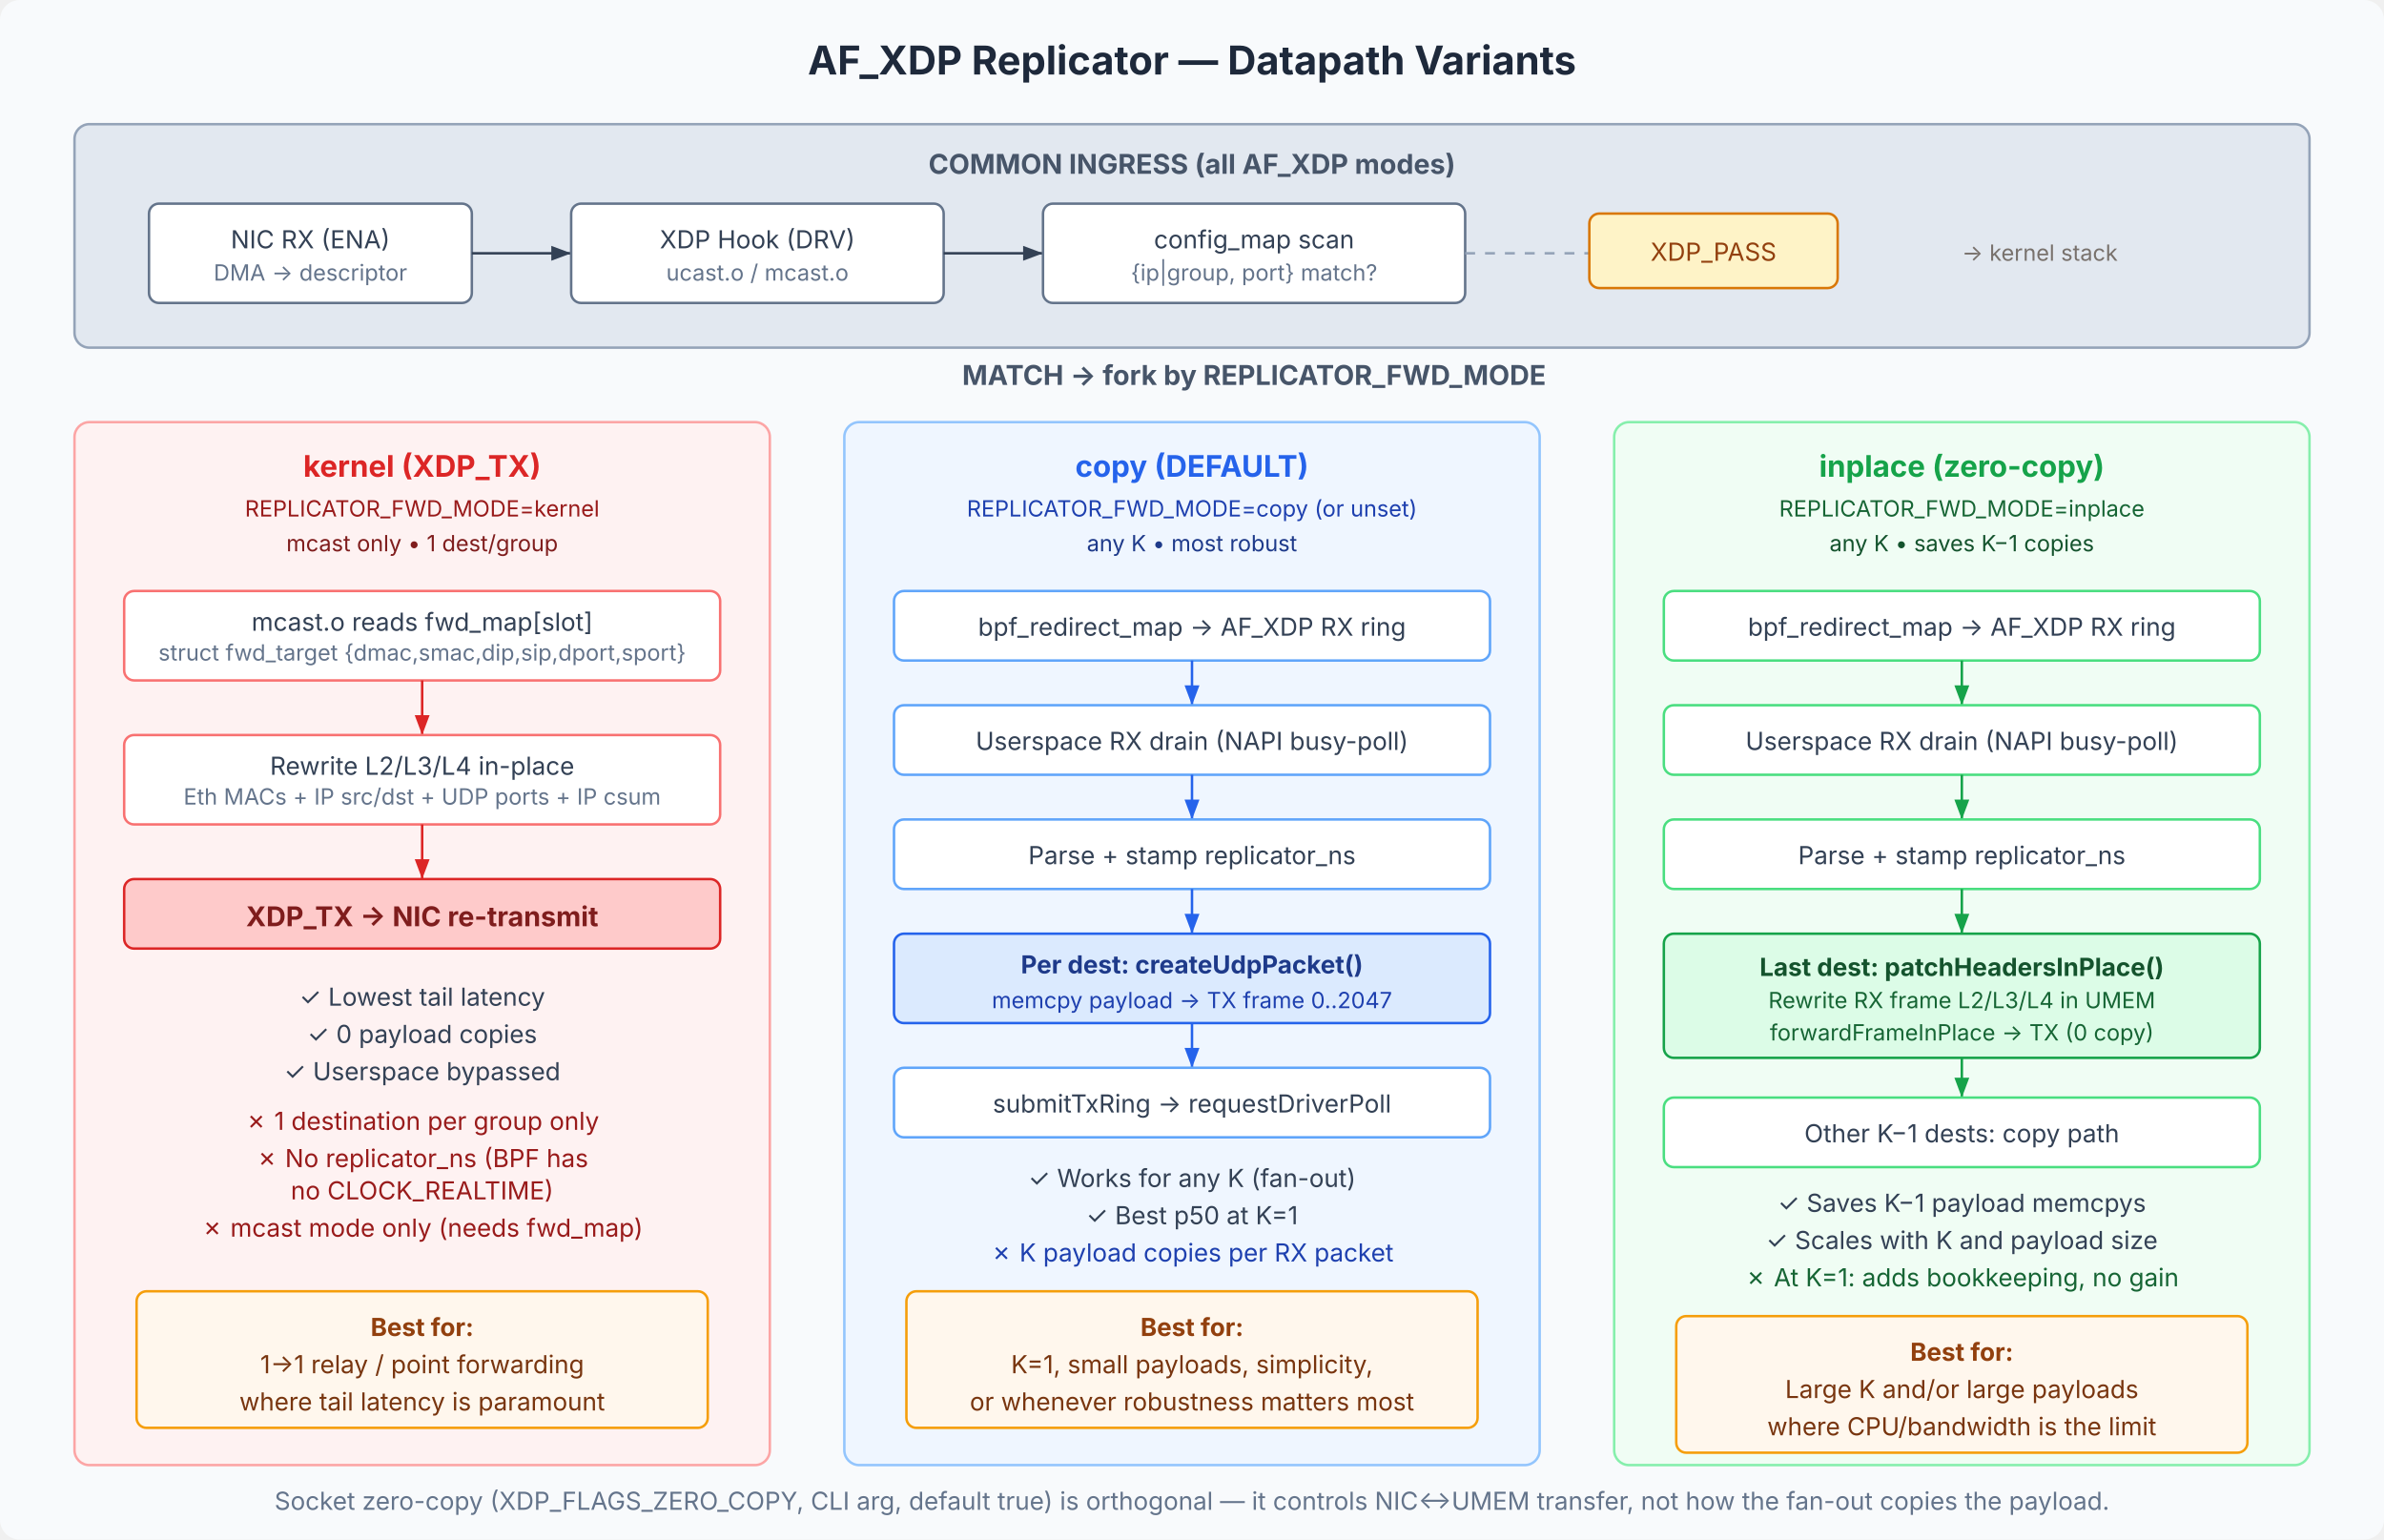
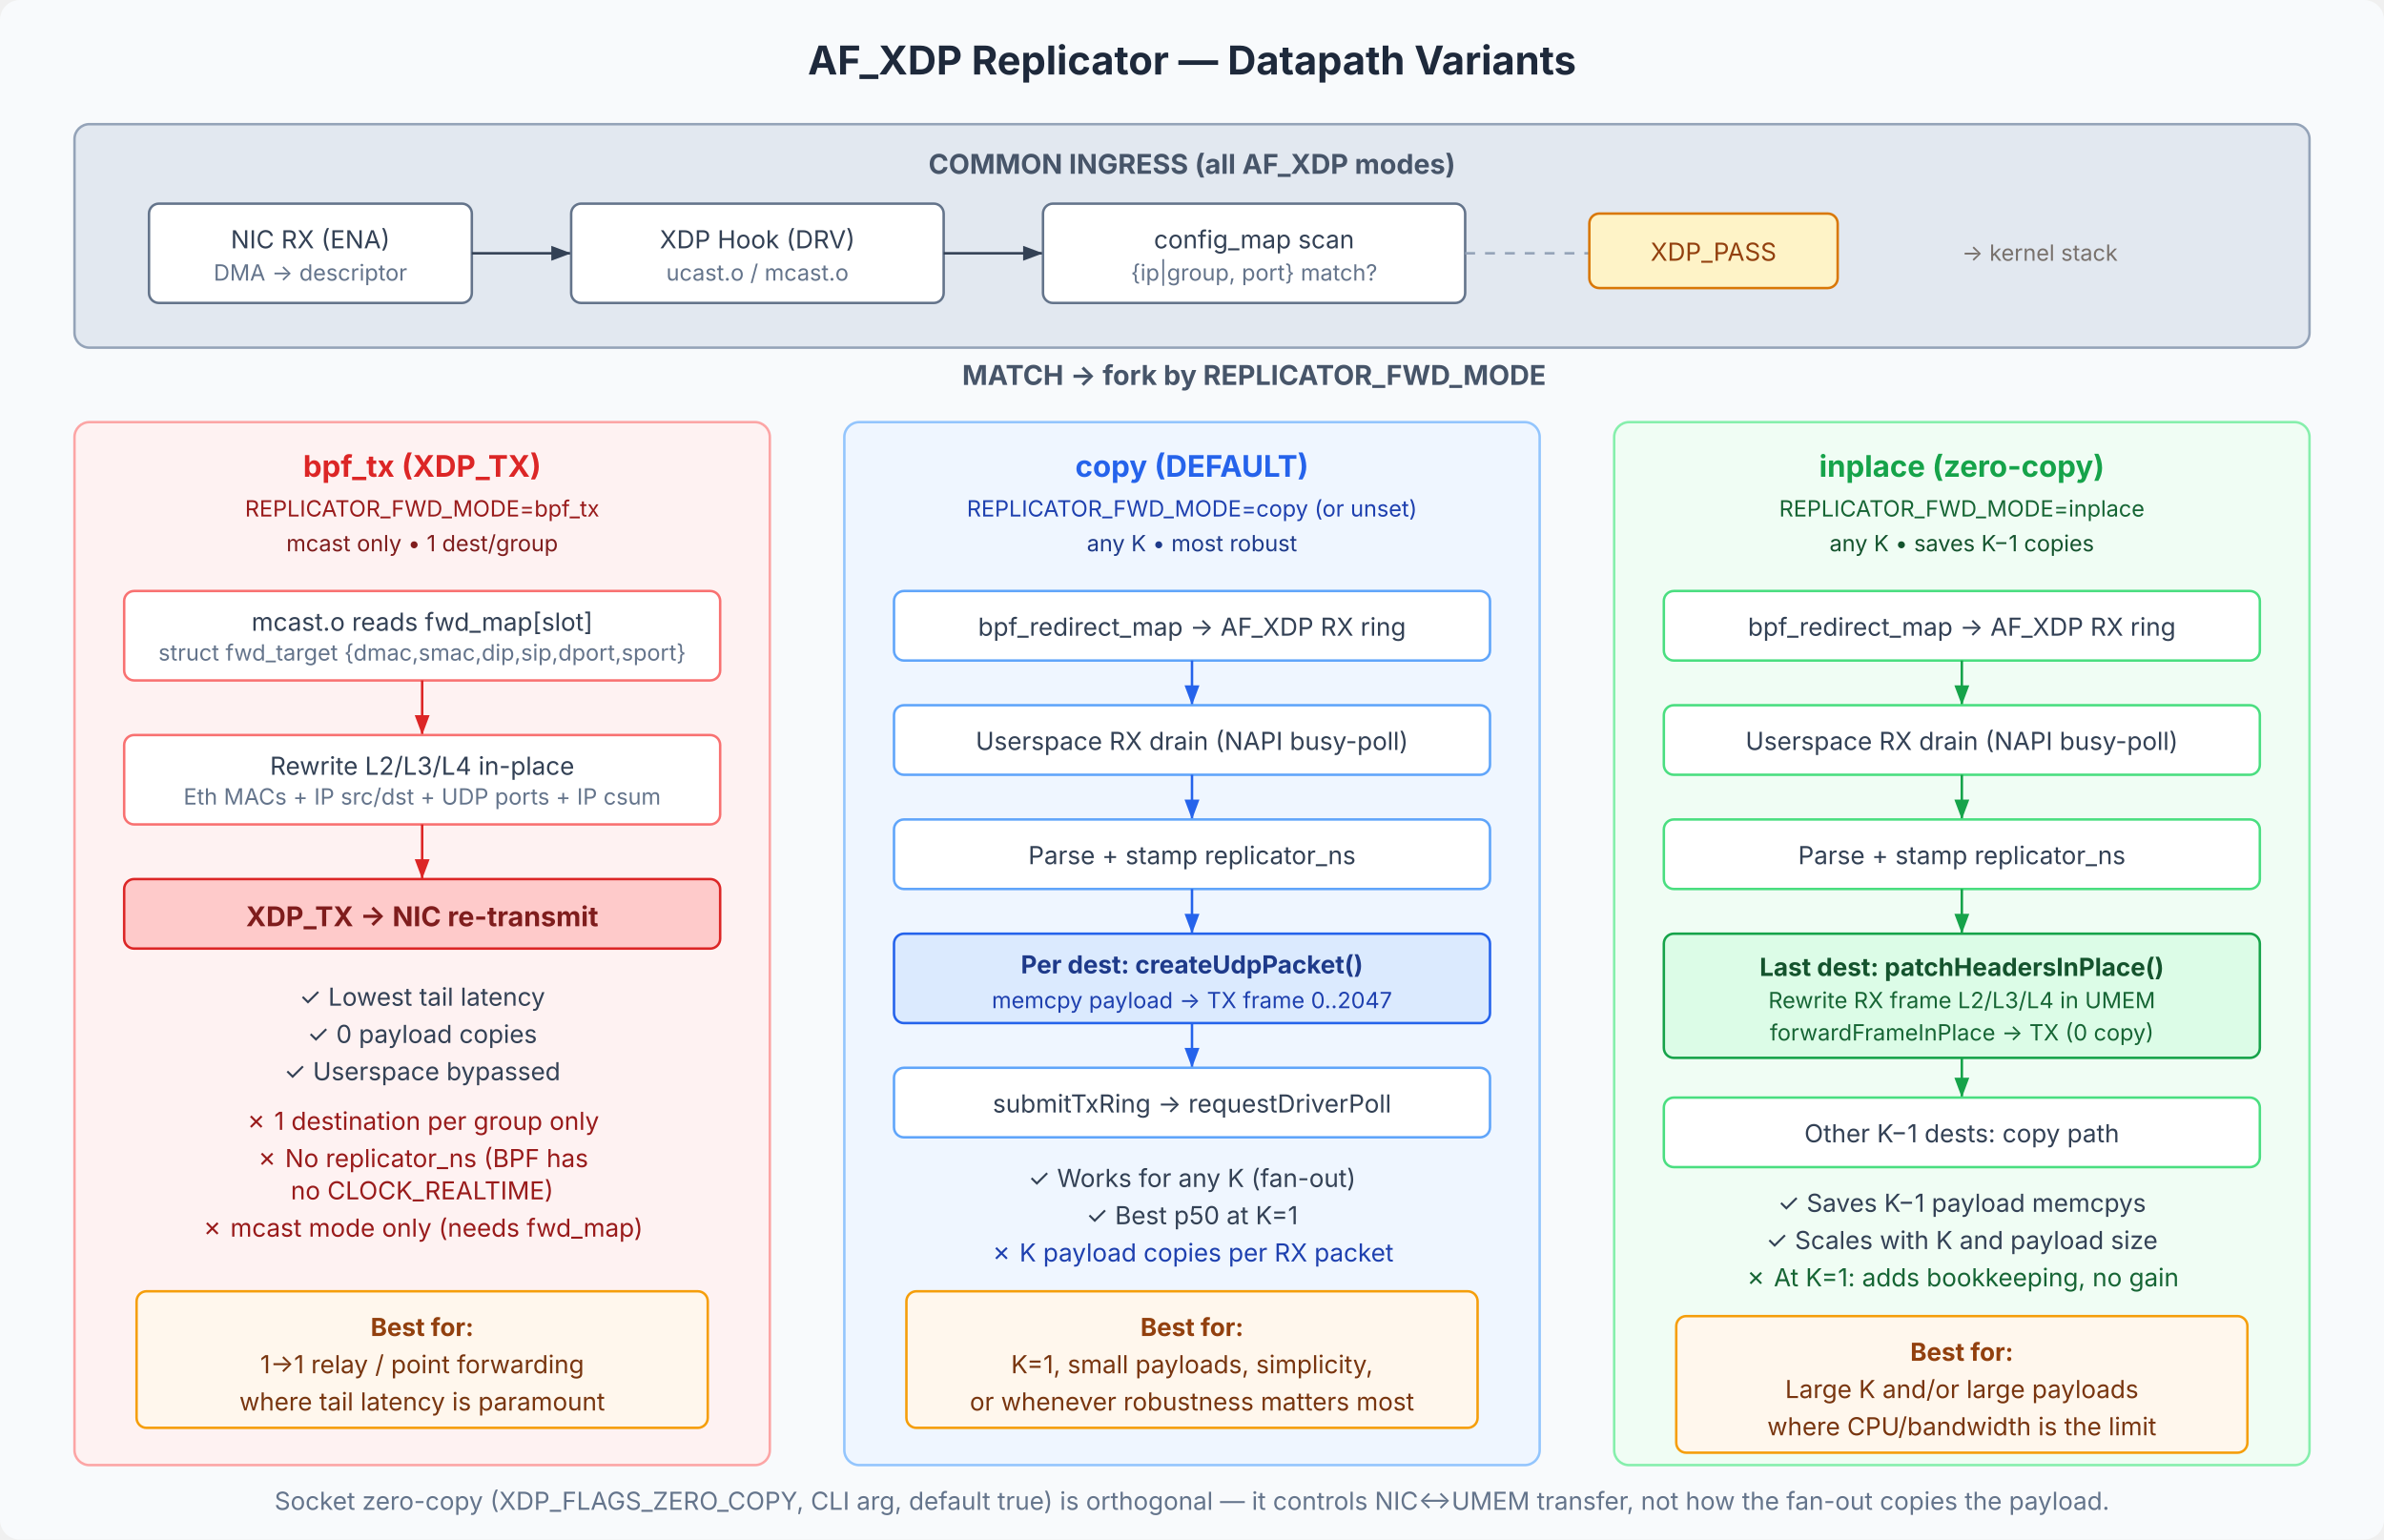
<svg xmlns="http://www.w3.org/2000/svg" viewBox="0 0 960 620" font-family="system-ui, -apple-system, sans-serif" font-size="12">
  <defs>
    <marker id="arrow" markerWidth="8" markerHeight="6" refX="8" refY="3" orient="auto">
      <path d="M0,0 L8,3 L0,6 Z" fill="#334155" />
    </marker>
    <marker id="arrow-blue" markerWidth="8" markerHeight="6" refX="8" refY="3" orient="auto">
      <path d="M0,0 L8,3 L0,6 Z" fill="#2563eb" />
    </marker>
    <marker id="arrow-green" markerWidth="8" markerHeight="6" refX="8" refY="3" orient="auto">
      <path d="M0,0 L8,3 L0,6 Z" fill="#16a34a" />
    </marker>
    <marker id="arrow-orange" markerWidth="8" markerHeight="6" refX="8" refY="3" orient="auto">
      <path d="M0,0 L8,3 L0,6 Z" fill="#d97706" />
    </marker>
    <marker id="arrow-red" markerWidth="8" markerHeight="6" refX="8" refY="3" orient="auto">
      <path d="M0,0 L8,3 L0,6 Z" fill="#dc2626" />
    </marker>
  </defs>
  <rect width="960" height="620" fill="#f8fafc" rx="8" />
  <text x="480" y="30" text-anchor="middle" font-size="16" font-weight="bold" fill="#1e293b">AF_XDP Replicator — Datapath Variants</text>
  <rect x="30" y="50" width="900" height="90" rx="6" fill="#e2e8f0" stroke="#94a3b8" />
  <text x="480" y="70" text-anchor="middle" font-size="11" font-weight="bold" fill="#475569">COMMON INGRESS (all AF_XDP modes)</text>
  <rect x="60" y="82" width="130" height="40" rx="4" fill="#fff" stroke="#64748b" />
  <text x="125" y="100" text-anchor="middle" font-size="10" fill="#334155">NIC RX (ENA)</text>
  <text x="125" y="113" text-anchor="middle" font-size="9" fill="#64748b">DMA → descriptor</text>
  <line x1="190" y1="102" x2="230" y2="102" stroke="#334155" marker-end="url(#arrow)" />
  <rect x="230" y="82" width="150" height="40" rx="4" fill="#fff" stroke="#64748b" />
  <text x="305" y="100" text-anchor="middle" font-size="10" fill="#334155">XDP Hook (DRV)</text>
  <text x="305" y="113" text-anchor="middle" font-size="9" fill="#64748b">ucast.o / mcast.o</text>
  <line x1="380" y1="102" x2="420" y2="102" stroke="#334155" marker-end="url(#arrow)" />
  <rect x="420" y="82" width="170" height="40" rx="4" fill="#fff" stroke="#64748b" />
  <text x="505" y="100" text-anchor="middle" font-size="10" fill="#334155">config_map scan</text>
  <text x="505" y="113" text-anchor="middle" font-size="9" fill="#64748b">{ip|group, port} match?</text>
  <line x1="590" y1="102" x2="640" y2="102" stroke="#94a3b8" stroke-dasharray="4" />
  <rect x="640" y="86" width="100" height="30" rx="4" fill="#fef3c7" stroke="#d97706" />
  <text x="690" y="105" text-anchor="middle" font-size="10" fill="#92400e">XDP_PASS</text>
  <text x="790" y="105" font-size="9" fill="#78716c">→ kernel stack</text>
  <text x="505" y="155" text-anchor="middle" font-size="11" font-weight="bold" fill="#475569">MATCH → fork by REPLICATOR_FWD_MODE</text>
  <rect x="30" y="170" width="280" height="420" rx="6" fill="#fef2f2" stroke="#fca5a5" />
-   <text x="170" y="192" text-anchor="middle" font-size="12" font-weight="bold" fill="#dc2626">kernel (XDP_TX)</text>
-   <text x="170" y="208" text-anchor="middle" font-size="9" fill="#991b1b">REPLICATOR_FWD_MODE=kernel</text>
+   <text x="170" y="192" text-anchor="middle" font-size="12" font-weight="bold" fill="#dc2626">bpf_tx (XDP_TX)</text>
+   <text x="170" y="208" text-anchor="middle" font-size="9" fill="#991b1b">REPLICATOR_FWD_MODE=bpf_tx</text>
  <text x="170" y="222" text-anchor="middle" font-size="9" fill="#7f1d1d">mcast only • 1 dest/group</text>
  <rect x="50" y="238" width="240" height="36" rx="4" fill="#fff" stroke="#f87171" />
  <text x="170" y="254" text-anchor="middle" font-size="10" fill="#334155">mcast.o reads fwd_map[slot]</text>
  <text x="170" y="266" text-anchor="middle" font-size="9" fill="#64748b">struct fwd_target {dmac,smac,dip,sip,dport,sport}</text>
  <line x1="170" y1="274" x2="170" y2="296" stroke="#dc2626" marker-end="url(#arrow-red)" />
  <rect x="50" y="296" width="240" height="36" rx="4" fill="#fff" stroke="#f87171" />
  <text x="170" y="312" text-anchor="middle" font-size="10" fill="#334155">Rewrite L2/L3/L4 in-place</text>
  <text x="170" y="324" text-anchor="middle" font-size="9" fill="#64748b">Eth MACs + IP src/dst + UDP ports + IP csum</text>
  <line x1="170" y1="332" x2="170" y2="354" stroke="#dc2626" marker-end="url(#arrow-red)" />
  <rect x="50" y="354" width="240" height="28" rx="4" fill="#fecaca" stroke="#dc2626" />
  <text x="170" y="373" text-anchor="middle" font-size="11" font-weight="bold" fill="#7f1d1d">XDP_TX → NIC re-transmit</text>
  <text x="170" y="405" text-anchor="middle" font-size="10" fill="#334155">✓ Lowest tail latency</text>
  <text x="170" y="420" text-anchor="middle" font-size="10" fill="#334155">✓ 0 payload copies</text>
  <text x="170" y="435" text-anchor="middle" font-size="10" fill="#334155">✓ Userspace bypassed</text>
  <text x="170" y="455" text-anchor="middle" font-size="10" fill="#991b1b">✗ 1 destination per group only</text>
  <text x="170" y="470" text-anchor="middle" font-size="10" fill="#991b1b">✗ No replicator_ns (BPF has</text>
  <text x="170" y="483" text-anchor="middle" font-size="10" fill="#991b1b">   no CLOCK_REALTIME)</text>
  <text x="170" y="498" text-anchor="middle" font-size="10" fill="#991b1b">✗ mcast mode only (needs fwd_map)</text>
  <rect x="55" y="520" width="230" height="55" rx="4" fill="#fff7ed" stroke="#f59e0b" />
  <text x="170" y="538" text-anchor="middle" font-size="10" font-weight="bold" fill="#92400e">Best for:</text>
  <text x="170" y="553" text-anchor="middle" font-size="10" fill="#78350f">1→1 relay / point forwarding</text>
  <text x="170" y="568" text-anchor="middle" font-size="10" fill="#78350f">where tail latency is paramount</text>
  <rect x="340" y="170" width="280" height="420" rx="6" fill="#eff6ff" stroke="#93c5fd" />
  <text x="480" y="192" text-anchor="middle" font-size="12" font-weight="bold" fill="#2563eb">copy (DEFAULT)</text>
  <text x="480" y="208" text-anchor="middle" font-size="9" fill="#1e40af">REPLICATOR_FWD_MODE=copy (or unset)</text>
  <text x="480" y="222" text-anchor="middle" font-size="9" fill="#1e3a8a">any K • most robust</text>
  <rect x="360" y="238" width="240" height="28" rx="4" fill="#fff" stroke="#60a5fa" />
  <text x="480" y="256" text-anchor="middle" font-size="10" fill="#334155">bpf_redirect_map → AF_XDP RX ring</text>
  <line x1="480" y1="266" x2="480" y2="284" stroke="#2563eb" marker-end="url(#arrow-blue)" />
  <rect x="360" y="284" width="240" height="28" rx="4" fill="#fff" stroke="#60a5fa" />
  <text x="480" y="302" text-anchor="middle" font-size="10" fill="#334155">Userspace RX drain (NAPI busy-poll)</text>
  <line x1="480" y1="312" x2="480" y2="330" stroke="#2563eb" marker-end="url(#arrow-blue)" />
  <rect x="360" y="330" width="240" height="28" rx="4" fill="#fff" stroke="#60a5fa" />
  <text x="480" y="348" text-anchor="middle" font-size="10" fill="#334155">Parse + stamp replicator_ns</text>
  <line x1="480" y1="358" x2="480" y2="376" stroke="#2563eb" marker-end="url(#arrow-blue)" />
  <rect x="360" y="376" width="240" height="36" rx="4" fill="#dbeafe" stroke="#2563eb" />
  <text x="480" y="392" text-anchor="middle" font-size="10" font-weight="bold" fill="#1e3a8a">Per dest: createUdpPacket()</text>
  <text x="480" y="406" text-anchor="middle" font-size="9" fill="#1e40af">memcpy payload → TX frame 0..2047</text>
  <line x1="480" y1="412" x2="480" y2="430" stroke="#2563eb" marker-end="url(#arrow-blue)" />
  <rect x="360" y="430" width="240" height="28" rx="4" fill="#fff" stroke="#60a5fa" />
  <text x="480" y="448" text-anchor="middle" font-size="10" fill="#334155">submitTxRing → requestDriverPoll</text>
  <text x="480" y="478" text-anchor="middle" font-size="10" fill="#334155">✓ Works for any K (fan-out)</text>
  <text x="480" y="493" text-anchor="middle" font-size="10" fill="#334155">✓ Best p50 at K=1</text>
  <text x="480" y="508" text-anchor="middle" font-size="10" fill="#1e40af">✗ K payload copies per RX packet</text>
  <rect x="365" y="520" width="230" height="55" rx="4" fill="#fff7ed" stroke="#f59e0b" />
  <text x="480" y="538" text-anchor="middle" font-size="10" font-weight="bold" fill="#92400e">Best for:</text>
  <text x="480" y="553" text-anchor="middle" font-size="10" fill="#78350f">K=1, small payloads, simplicity,</text>
  <text x="480" y="568" text-anchor="middle" font-size="10" fill="#78350f">or whenever robustness matters most</text>
  <rect x="650" y="170" width="280" height="420" rx="6" fill="#f0fdf4" stroke="#86efac" />
  <text x="790" y="192" text-anchor="middle" font-size="12" font-weight="bold" fill="#16a34a">inplace (zero-copy)</text>
  <text x="790" y="208" text-anchor="middle" font-size="9" fill="#166534">REPLICATOR_FWD_MODE=inplace</text>
  <text x="790" y="222" text-anchor="middle" font-size="9" fill="#14532d">any K • saves K−1 copies</text>
  <rect x="670" y="238" width="240" height="28" rx="4" fill="#fff" stroke="#4ade80" />
  <text x="790" y="256" text-anchor="middle" font-size="10" fill="#334155">bpf_redirect_map → AF_XDP RX ring</text>
  <line x1="790" y1="266" x2="790" y2="284" stroke="#16a34a" marker-end="url(#arrow-green)" />
  <rect x="670" y="284" width="240" height="28" rx="4" fill="#fff" stroke="#4ade80" />
  <text x="790" y="302" text-anchor="middle" font-size="10" fill="#334155">Userspace RX drain (NAPI busy-poll)</text>
  <line x1="790" y1="312" x2="790" y2="330" stroke="#16a34a" marker-end="url(#arrow-green)" />
  <rect x="670" y="330" width="240" height="28" rx="4" fill="#fff" stroke="#4ade80" />
  <text x="790" y="348" text-anchor="middle" font-size="10" fill="#334155">Parse + stamp replicator_ns</text>
  <line x1="790" y1="358" x2="790" y2="376" stroke="#16a34a" marker-end="url(#arrow-green)" />
  <rect x="670" y="376" width="240" height="50" rx="4" fill="#dcfce7" stroke="#16a34a" />
  <text x="790" y="393" text-anchor="middle" font-size="10" font-weight="bold" fill="#14532d">Last dest: patchHeadersInPlace()</text>
  <text x="790" y="406" text-anchor="middle" font-size="9" fill="#166534">Rewrite RX frame L2/L3/L4 in UMEM</text>
  <text x="790" y="419" text-anchor="middle" font-size="9" fill="#166534">forwardFrameInPlace → TX (0 copy)</text>
  <line x1="790" y1="426" x2="790" y2="442" stroke="#16a34a" marker-end="url(#arrow-green)" />
  <rect x="670" y="442" width="240" height="28" rx="4" fill="#fff" stroke="#4ade80" />
  <text x="790" y="460" text-anchor="middle" font-size="10" fill="#334155">Other K−1 dests: copy path</text>
  <text x="790" y="488" text-anchor="middle" font-size="10" fill="#334155">✓ Saves K−1 payload memcpys</text>
  <text x="790" y="503" text-anchor="middle" font-size="10" fill="#334155">✓ Scales with K and payload size</text>
  <text x="790" y="518" text-anchor="middle" font-size="10" fill="#166534">✗ At K=1: adds bookkeeping, no gain</text>
  <rect x="675" y="530" width="230" height="55" rx="4" fill="#fff7ed" stroke="#f59e0b" />
  <text x="790" y="548" text-anchor="middle" font-size="10" font-weight="bold" fill="#92400e">Best for:</text>
  <text x="790" y="563" text-anchor="middle" font-size="10" fill="#78350f">Large K and/or large payloads</text>
  <text x="790" y="578" text-anchor="middle" font-size="10" fill="#78350f">where CPU/bandwidth is the limit</text>
  <text x="480" y="608" text-anchor="middle" font-size="10" fill="#64748b">Socket zero-copy (XDP_FLAGS_ZERO_COPY, CLI arg, default true) is orthogonal — it controls NIC↔UMEM transfer, not how the fan-out copies the payload.</text>
</svg>
